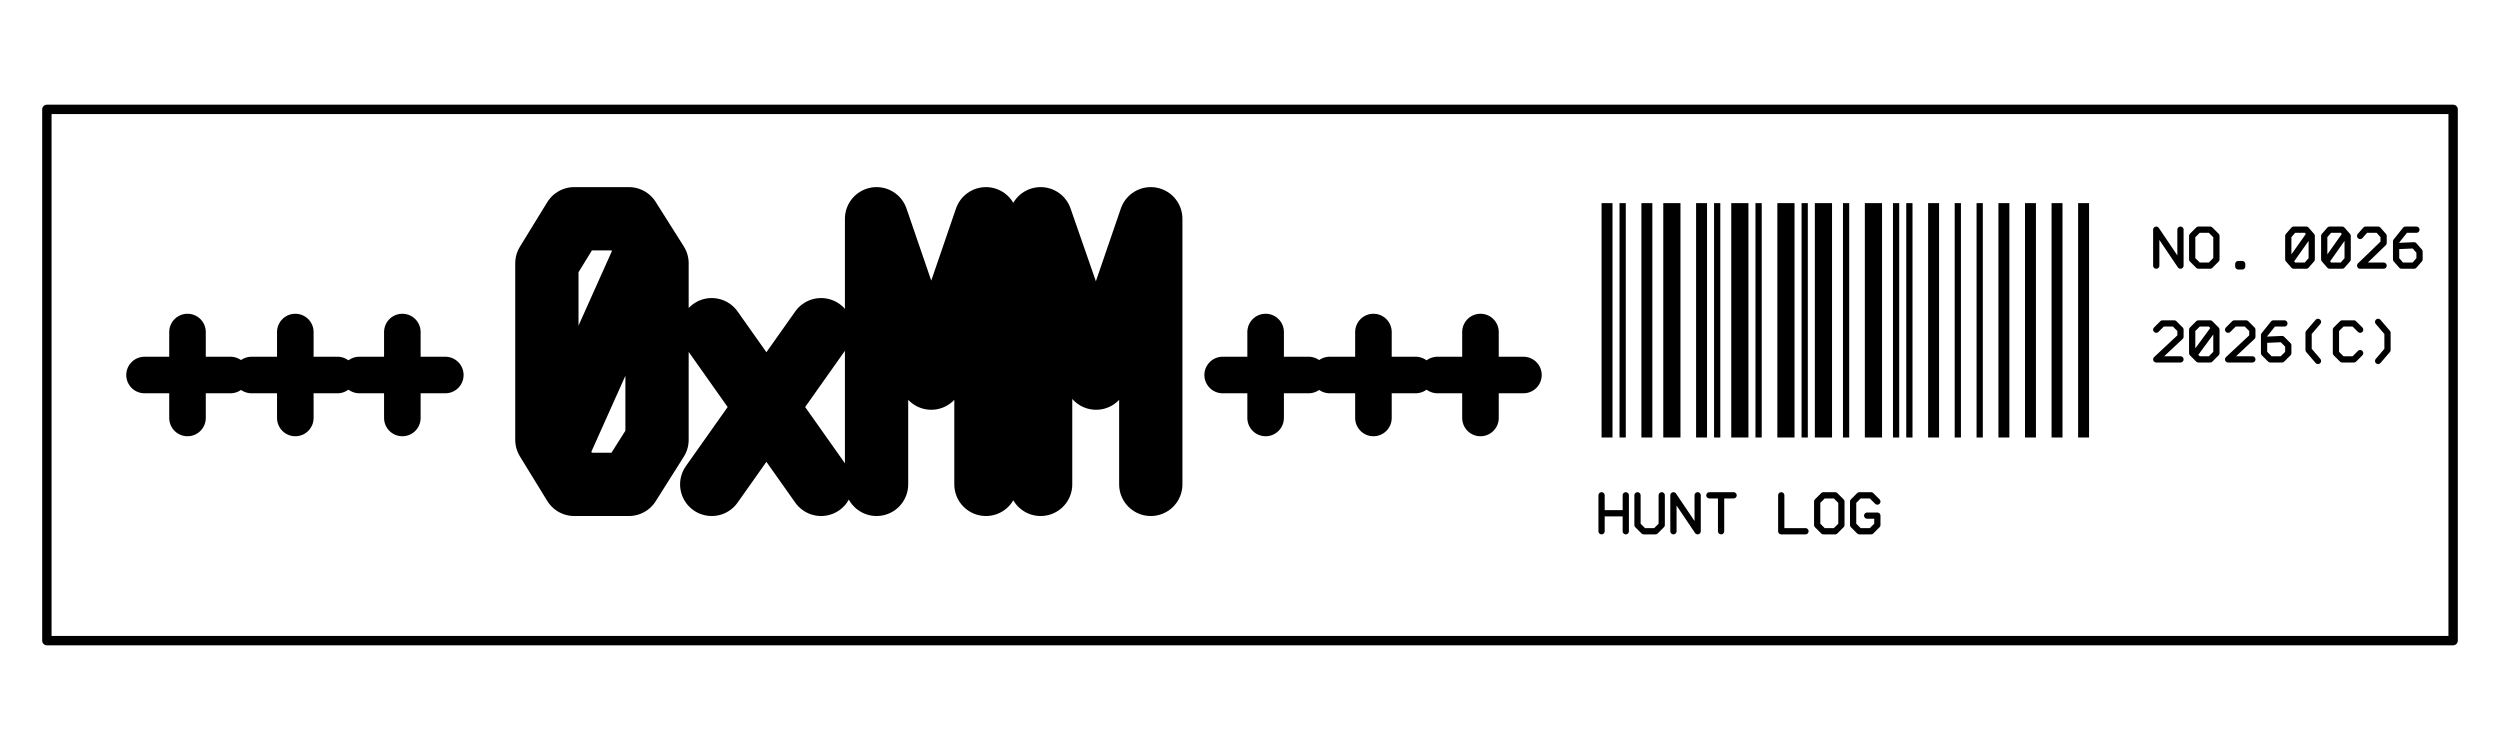
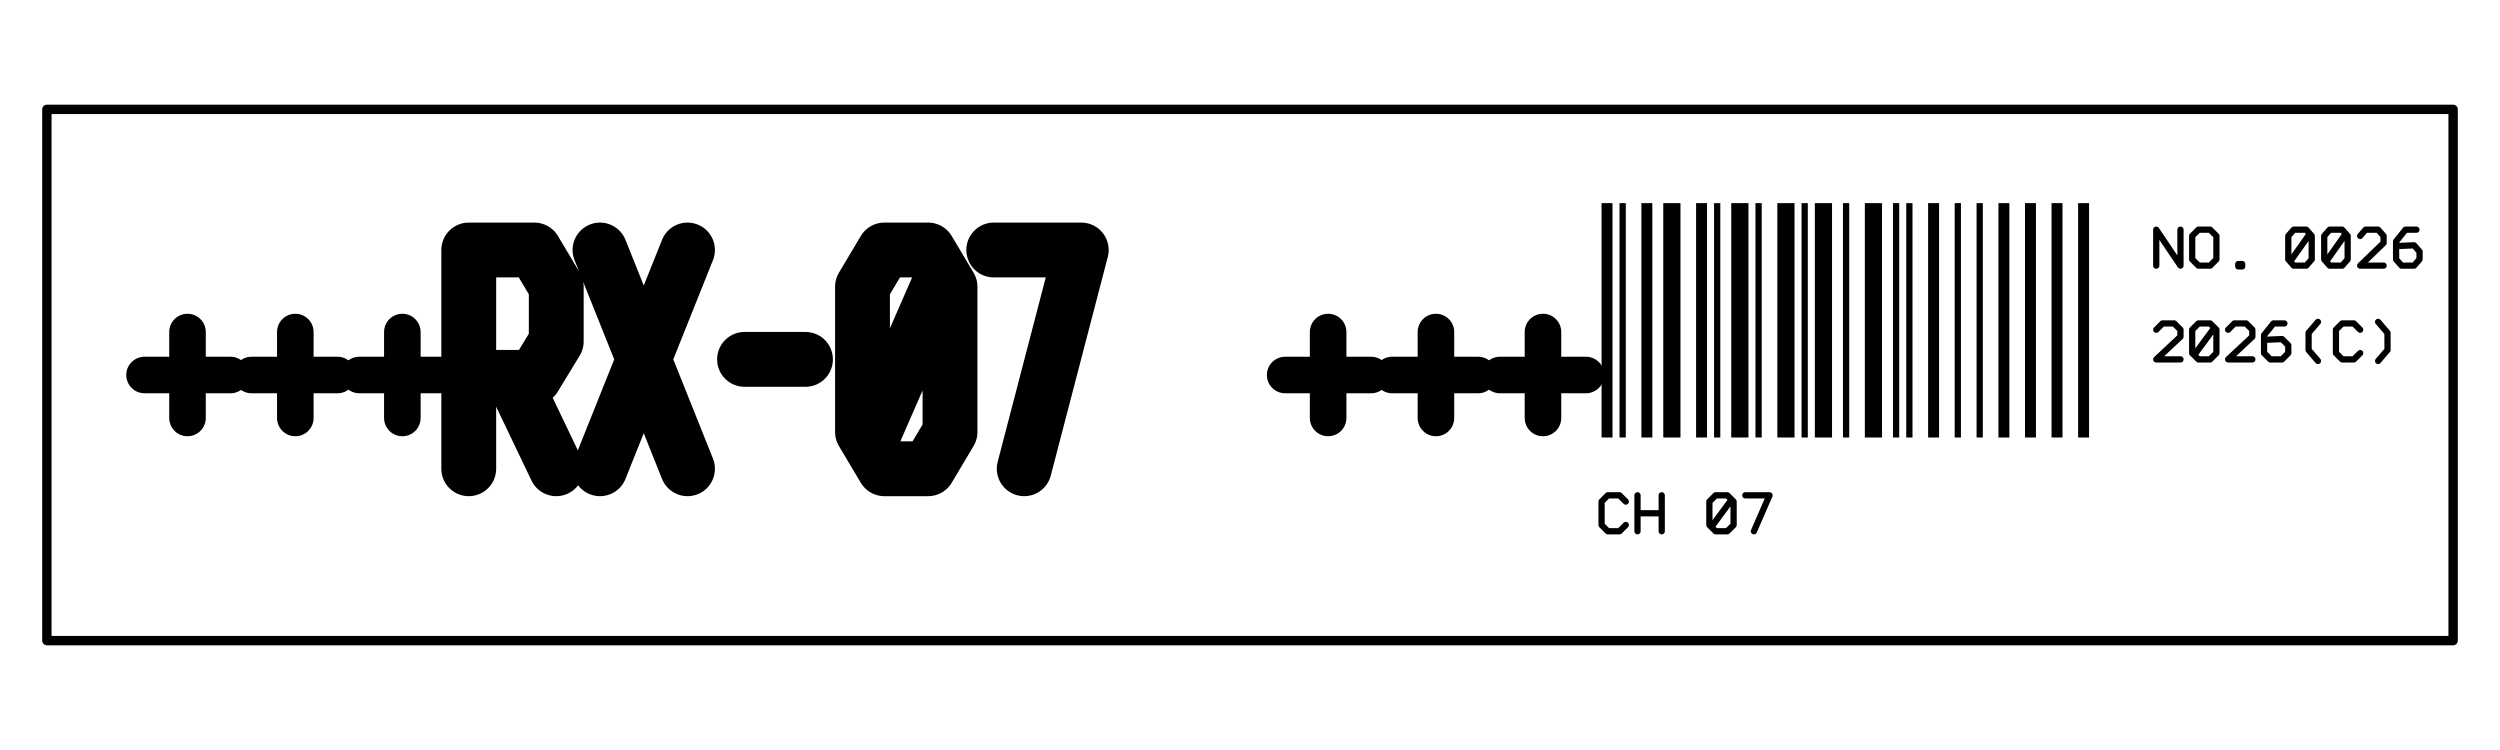
<svg xmlns="http://www.w3.org/2000/svg" viewBox="0 0 320 96">
  <g fill="none" stroke="#000" stroke-linecap="round" stroke-linejoin="round">
    <path d="M6 14l308 0 0 68-308 0z" stroke-width="1.2" />
    <path d="M18.5 48l11 0M24 42.5l0 11" stroke-width="4.68" />
    <path d="M32.2 48l11 0M37.8 42.5l0 11" stroke-width="4.68" />
    <path d="M46 48l11 0M51.5 42.5l0 11" stroke-width="4.68" />
-     <path d="M73.5 28l7 0 3.6 5.7 0 22.6-3.6 5.7-7 0-3.5-5.7 0-22.6 3.5-5.7M82.6 32.5l-11.2 25M91.1 42.2l14 19.8M105.1 42.2l-14 19.8M112.2 62l0-34 7 20.4 7-20.4 0 34M133.2 62l0-34 7.1 20.4 7-20.4 0 34" stroke-width="8.1" />
-     <path d="M156.5 48l11 0M162 42.5l0 11" stroke-width="4.68" />
-     <path d="M170.2 48l11 0M175.8 42.5l0 11" stroke-width="4.68" />
-     <path d="M184 48l11 0M189.5 42.5l0 11" stroke-width="4.68" />
+     <path d="M60 60l0-28 8.4 0 2.8 4.7 0 7-2.8 4.6-8.4 0M65.6 48.3l5.6 11.7M76.8 32l11.2 28M88 32l-11.2 28M95.3 46l7.8 0M113.2 32l5.6 0 2.8 4.7 0 18.6-2.8 4.7-5.6 0-2.8-4.7 0-18.6 2.8-4.7M120.5 35.7l-9 20.6M127.2 32l11.2 0-7.3 28" stroke-width="7.02" />
+     <path d="M164.5 48l11 0M170 42.5l0 11" stroke-width="4.68" />
+     <path d="M178.2 48l11 0M183.8 42.5l0 11" stroke-width="4.68" />
+     <path d="M192 48l11 0M197.5 42.5l0 11" stroke-width="4.68" />
    <path d="M205 26l1.4 0 0 30-1.4 0z" fill="#000" stroke="none" fill-rule="evenodd" />
    <path d="M207.3 26l.8 0 0 30-.8 0z" fill="#000" stroke="none" fill-rule="evenodd" />
    <path d="M210.1 26l1.4 0 0 30-1.4 0z" fill="#000" stroke="none" fill-rule="evenodd" />
    <path d="M212.9 26l2.2 0 0 30-2.2 0z" fill="#000" stroke="none" fill-rule="evenodd" />
    <path d="M217.1 26l1.4 0 0 30-1.4 0z" fill="#000" stroke="none" fill-rule="evenodd" />
    <path d="M219.4 26l.8 0 0 30-.8 0z" fill="#000" stroke="none" fill-rule="evenodd" />
    <path d="M221.6 26l2.2 0 0 30-2.2 0z" fill="#000" stroke="none" fill-rule="evenodd" />
    <path d="M224.7 26l.8 0 0 30-.8 0z" fill="#000" stroke="none" fill-rule="evenodd" />
    <path d="M227.5 26l2.2 0 0 30-2.2 0z" fill="#000" stroke="none" fill-rule="evenodd" />
    <path d="M230.6 26l.8 0 0 30-.8 0z" fill="#000" stroke="none" fill-rule="evenodd" />
    <path d="M232.3 26l2.2 0 0 30-2.2 0z" fill="#000" stroke="none" fill-rule="evenodd" />
    <path d="M235.9 26l.8 0 0 30-.8 0z" fill="#000" stroke="none" fill-rule="evenodd" />
    <path d="M238.7 26l2.2 0 0 30-2.2 0z" fill="#000" stroke="none" fill-rule="evenodd" />
    <path d="M242.3 26l.8 0 0 30-.8 0z" fill="#000" stroke="none" fill-rule="evenodd" />
    <path d="M244 26l.8 0 0 30-.8 0z" fill="#000" stroke="none" fill-rule="evenodd" />
    <path d="M246.8 26l1.4 0 0 30-1.4 0z" fill="#000" stroke="none" fill-rule="evenodd" />
    <path d="M250.2 26l.8 0 0 30-.8 0z" fill="#000" stroke="none" fill-rule="evenodd" />
    <path d="M253 26l.8 0 0 30-.8 0z" fill="#000" stroke="none" fill-rule="evenodd" />
    <path d="M255.8 26l1.4 0 0 30-1.4 0z" fill="#000" stroke="none" fill-rule="evenodd" />
    <path d="M259.2 26l1.4 0 0 30-1.4 0z" fill="#000" stroke="none" fill-rule="evenodd" />
    <path d="M262.6 26l1.4 0 0 30-1.4 0z" fill="#000" stroke="none" fill-rule="evenodd" />
    <path d="M266 26l1.4 0 0 30-1.4 0z" fill="#000" stroke="none" fill-rule="evenodd" />
-     <path d="M205 63.4l0 4.6M208.1 63.4l0 4.6M205 65.7l3.1 0M209.6 63.4l0 3.8 .8 .8 1.5 0 .8-.8 0-3.8M214.2 68l0-4.6 3.1 4.6 0-4.6M218.8 63.4l3.1 0M220.3 63.4l0 4.6M228 63.4l0 4.6 3.1 0M233.4 63.4l1.5 0 .8 .8 0 3-.8 .8-1.5 0-.8-.8 0-3 .8-.8M240.3 64.2l-.8-.8-1.5 0-.8 .8 0 3 .8 .8 1.5 0 .8-.8 0-1.2-1.3 0" stroke-width="0.8" />
+     <path d="M208.1 64.2l-.8-.8-1.5 0-.8 .8 0 3 .8 .8 1.5 0 .8-.8M209.6 63.4l0 4.6M212.7 63.4l0 4.6M209.6 65.7l3.1 0M219.6 63.4l1.5 0 .8 .8 0 3-.8 .8-1.5 0-.8-.8 0-3 .8-.8M221.6 64l-2.5 3.4M223.4 63.4l3.1 0-2 4.6" stroke-width="0.8" />
    <path d="M276 34l0-4.6 3.1 4.6 0-4.6M281.4 29.4l1.5 0 .8 .8 0 3-.8 .8-1.5 0-.8-.8 0-3 .8-.8M286.5 33.8l.5 0 0 .3-.5 0 0-.3M293.6 29.4l1.6 0 .7 .8 0 3-.7 .8-1.6 0-.7-.8 0-3 .7-.8M295.6 30l-2.4 3.4M298.2 29.4l1.6 0 .7 .8 0 3-.7 .8-1.6 0-.7-.8 0-3 .7-.8M300.2 30l-2.4 3.4M302.1 30.2l.7-.8 1.6 0 .7 .8 0 .9-3 2.9 3 0M309.3 29.4l-1.4 0-1.2 1.5 0 2.3 .7 .8 1.6 0 .7-.8 0-1-.7-.8-2.3 .1" stroke-width="0.8" />
    <path d="M276 42.2l.8-.8 1.5 0 .8 .8 0 .9-3.1 2.9 3.1 0M281.4 41.4l1.5 0 .8 .8 0 3-.8 .8-1.5 0-.8-.8 0-3 .8-.8M283.4 42l-2.5 3.4M285.2 42.2l.8-.8 1.5 0 .8 .8 0 .9-3.1 2.9 3.1 0M292.4 41.4l-1.4 0-1.2 1.5 0 2.3 .8 .8 1.5 0 .8-.8 0-1-.8-.8-2.3 .1M296.7 41.2l-1.2 1.4 0 2.2 1.2 1.4M302.1 42.2l-.8-.8-1.5 0-.8 .8 0 3 .8 .8 1.5 0 .8-.8M304.4 41.2l1.2 1.4 0 2.2-1.2 1.4" stroke-width="0.8" />
  </g>
</svg>
